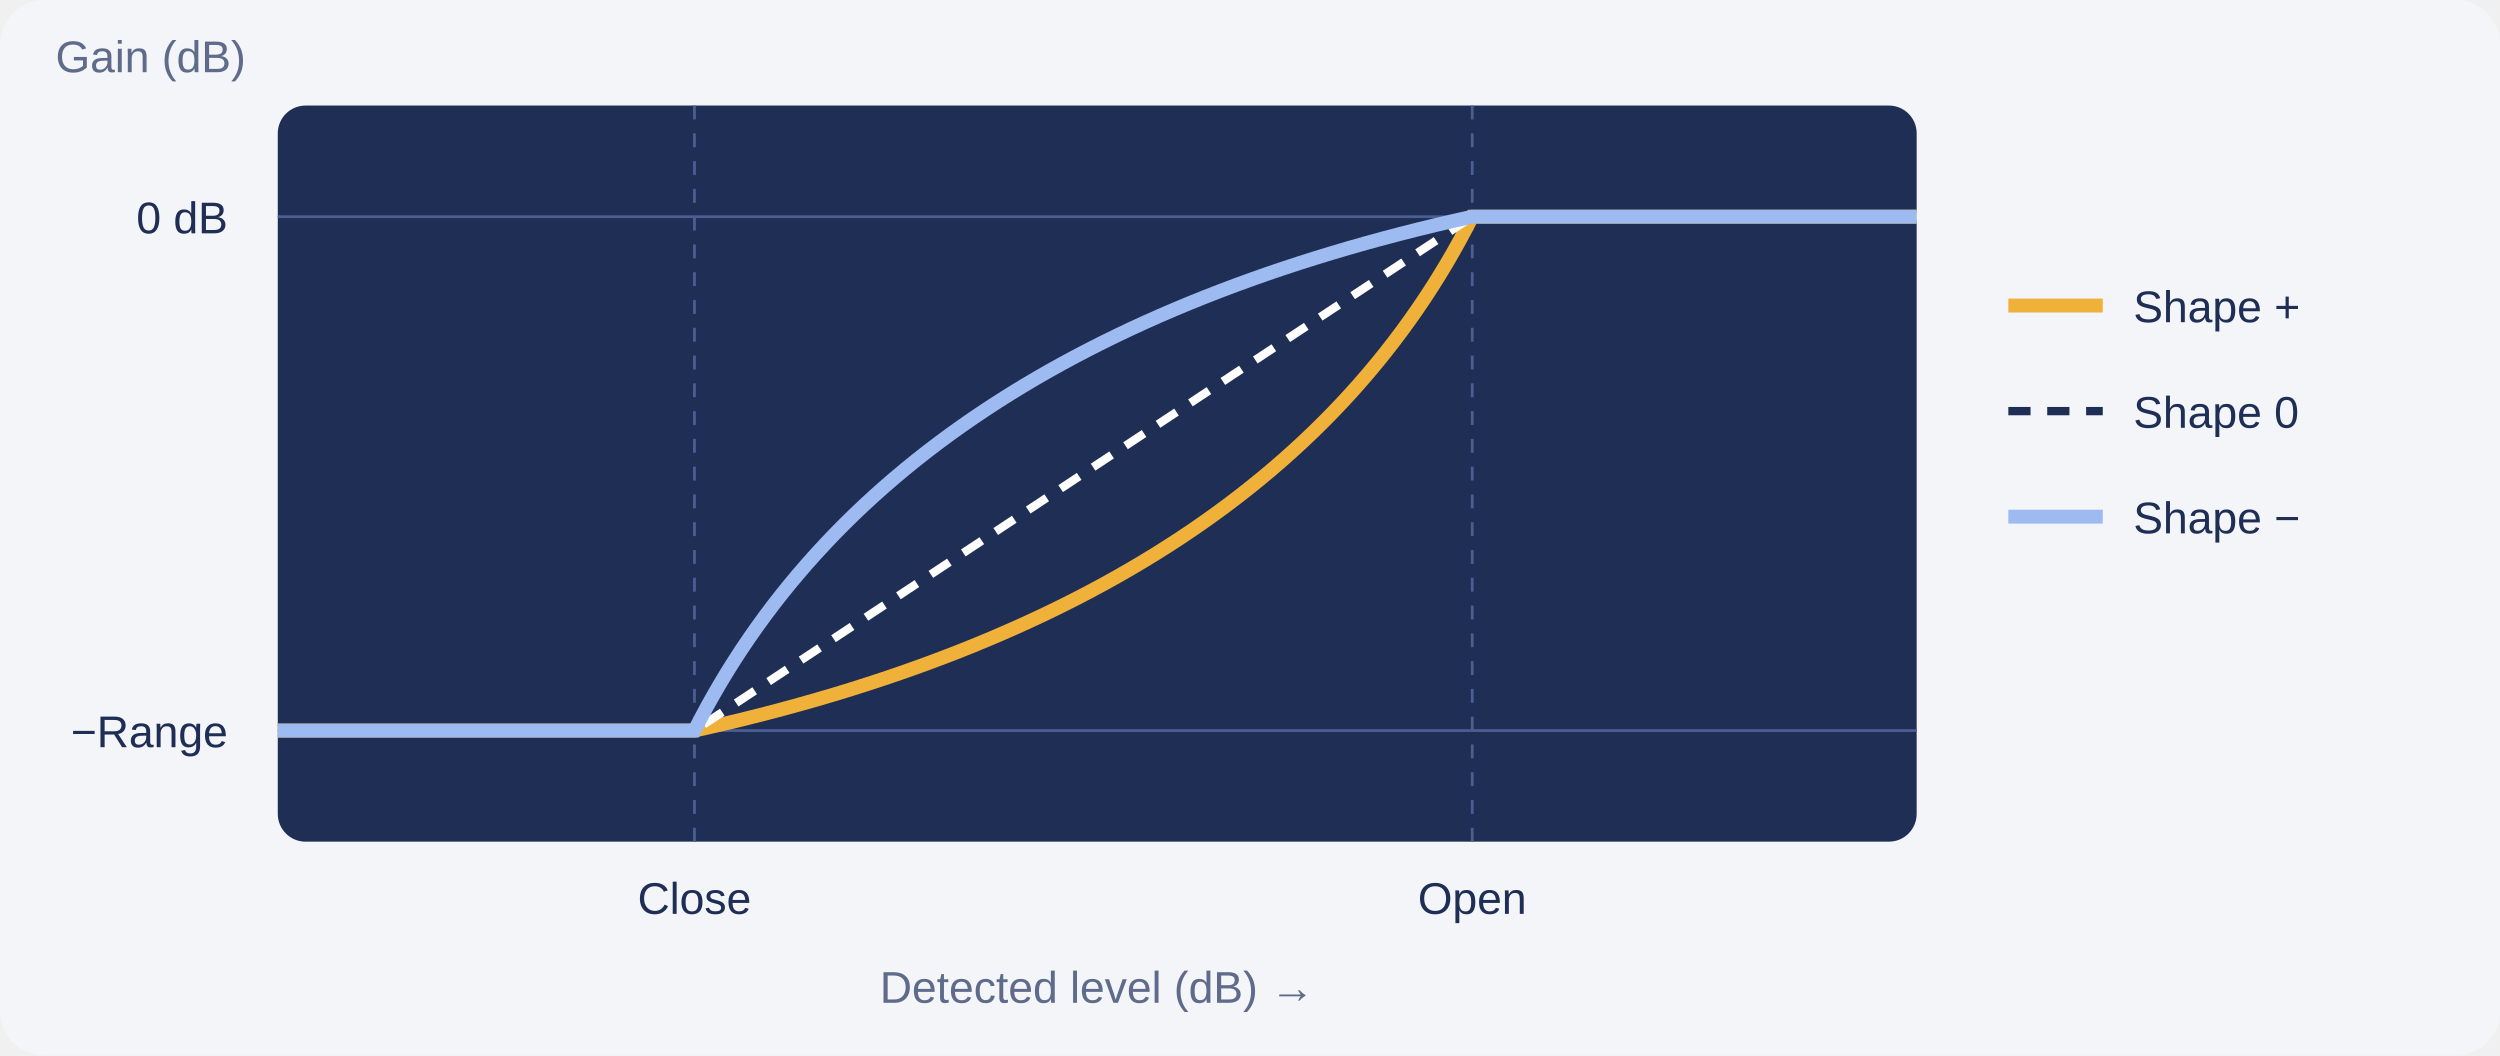
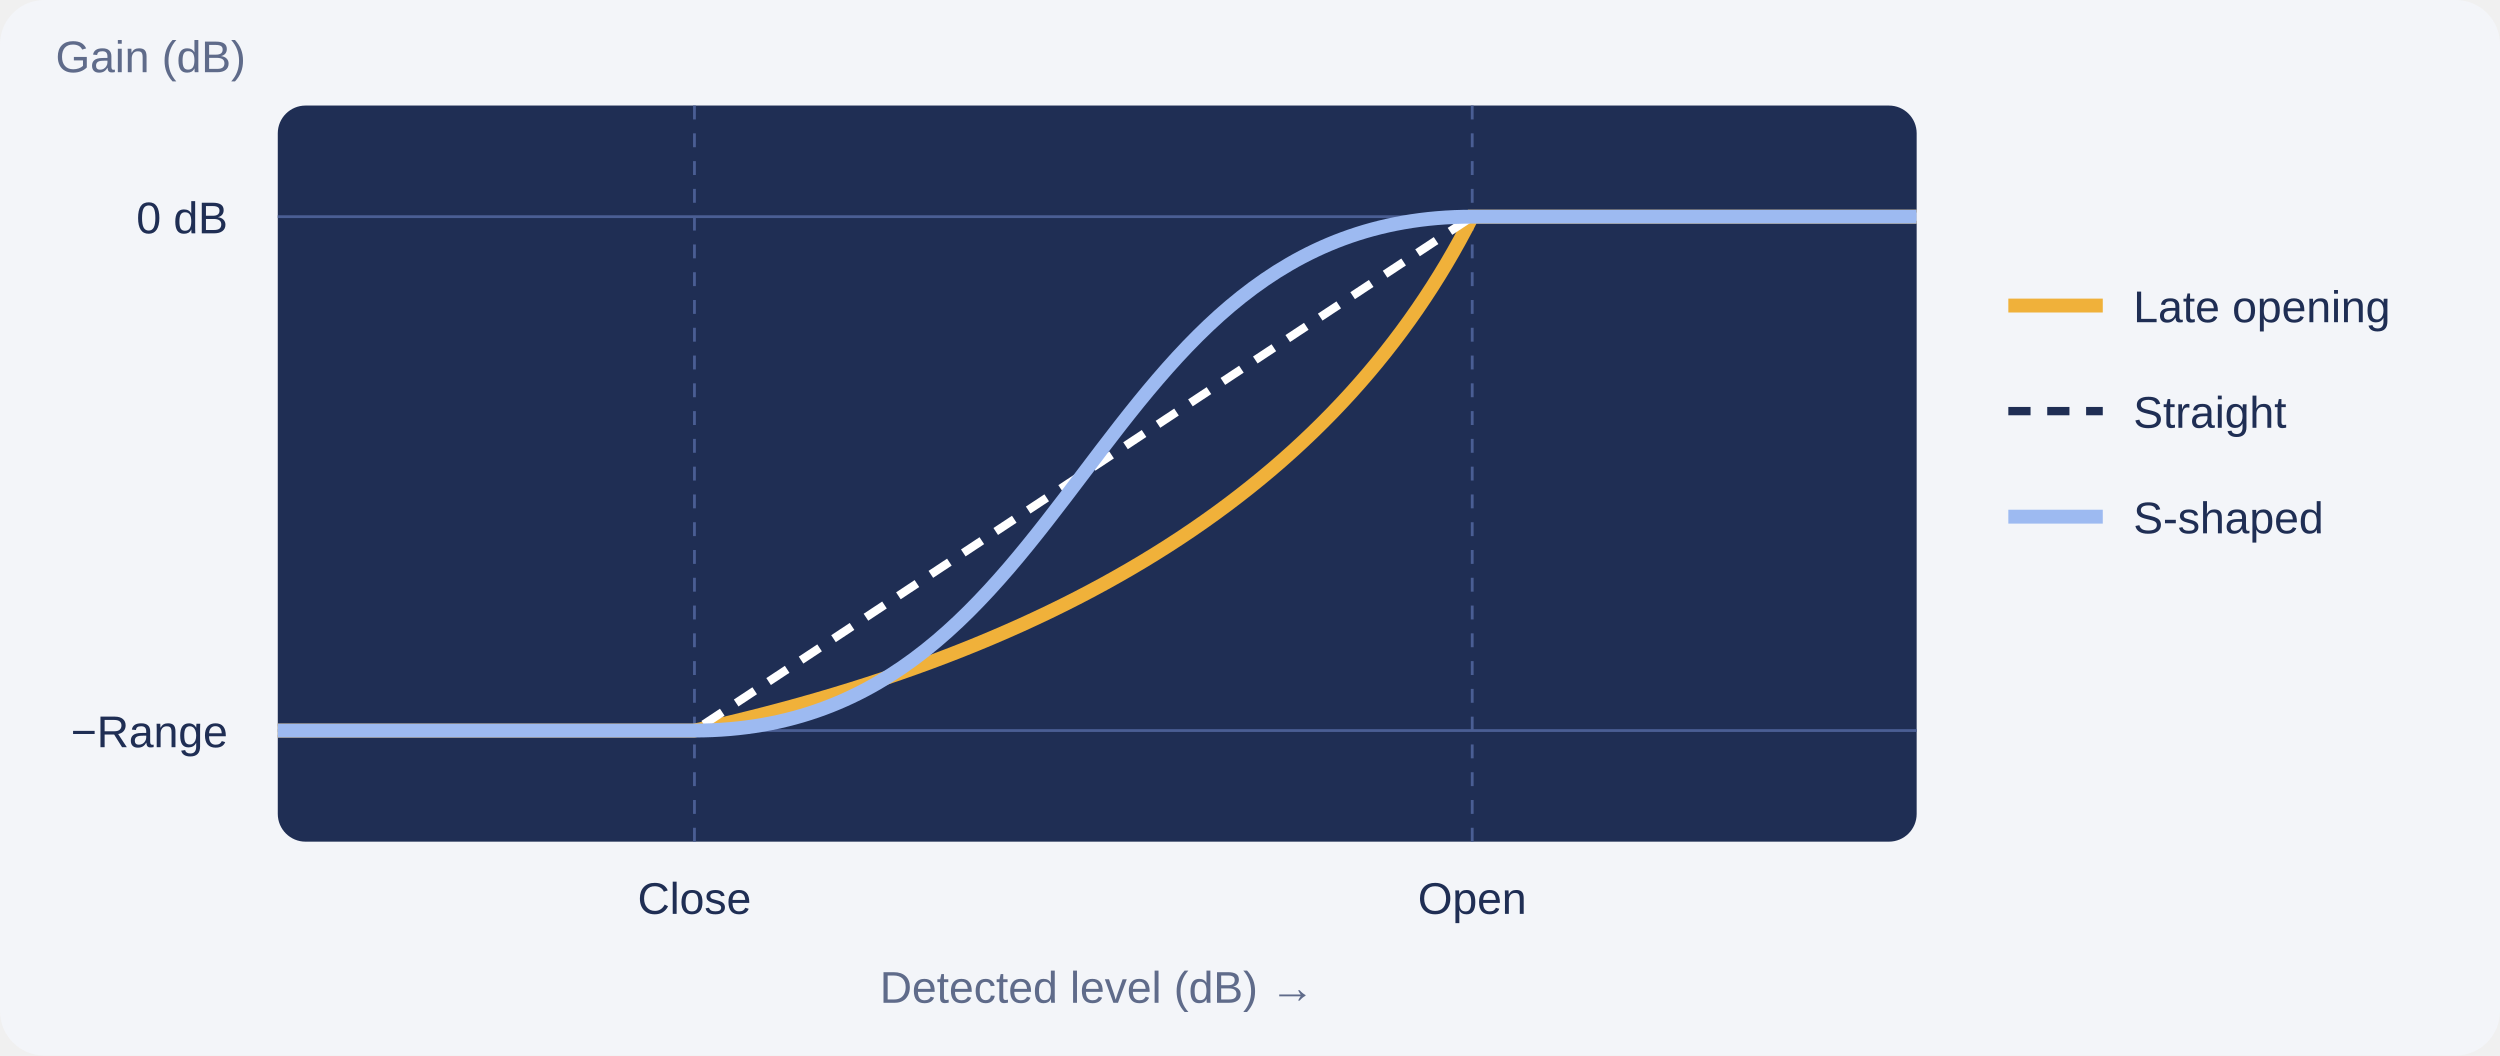
<svg xmlns="http://www.w3.org/2000/svg" width="900" height="380" viewBox="0 0 900 380" role="img" aria-labelledby="title desc">
  <rect width="900" height="380" rx="16" fill="#f3f5f9" />
  <rect x="100" y="38" width="590" height="265" rx="10" fill="#1f2e54" />
  <g stroke="#4a5e94" stroke-width="1">
    <path d="M100 78H690 M100 263H690" />
    <path d="M250 38V303 M530 38V303" stroke-dasharray="5 5" />
  </g>
-   <path d="M100 263H250 Q460 216.75 530 78 H690" fill="none" stroke="#f0b13a" stroke-width="5" />
-   <path d="M100 263H250 L530 78 H690" fill="none" stroke="#fff" stroke-width="3" stroke-dasharray="8 6" />
-   <path d="M100 263H250 Q320 124.25 530 78 H690" fill="none" stroke="#9dbaf1" stroke-width="5" />
+   <path d="M100 263H250 C390 232.1 483.2 170.5 530 78 H690" fill="none" stroke="#f0b13a" stroke-width="5" />
+   <path d="M100 263H250 C343.3 201.3 436.7 139.7 530 78 H690" fill="none" stroke="#fff" stroke-width="3" stroke-dasharray="8 6" />
+   <path d="M100 263H250 C390 263 390 78 530 78 H690" fill="none" stroke="#9dbaf1" stroke-width="5" />
  <g font-family="Arial, sans-serif" fill="#1f2e54" font-size="16">
    <text x="82" y="84" text-anchor="end">0 dB</text>
    <text x="82" y="269" text-anchor="end">−Range</text>
    <text x="250" y="329" text-anchor="middle">Close</text>
    <text x="530" y="329" text-anchor="middle">Open</text>
    <text x="395" y="361" text-anchor="middle" fill="#5f6b8a">Detected level (dB) →</text>
    <text x="20" y="26" fill="#5f6b8a">Gain (dB)</text>
    <path d="M723 110h34" stroke="#f0b13a" stroke-width="5" />
-     <text x="768" y="116">Shape +</text>
+     <text x="768" y="116">Late opening</text>
    <path d="M723 148h34" stroke="#1f2e54" stroke-width="3" stroke-dasharray="8 6" />
-     <text x="768" y="154">Shape 0</text>
+     <text x="768" y="154">Straight</text>
    <path d="M723 186h34" stroke="#9dbaf1" stroke-width="5" />
-     <text x="768" y="192">Shape −</text>
+     <text x="768" y="192">S-shaped</text>
  </g>
</svg>
